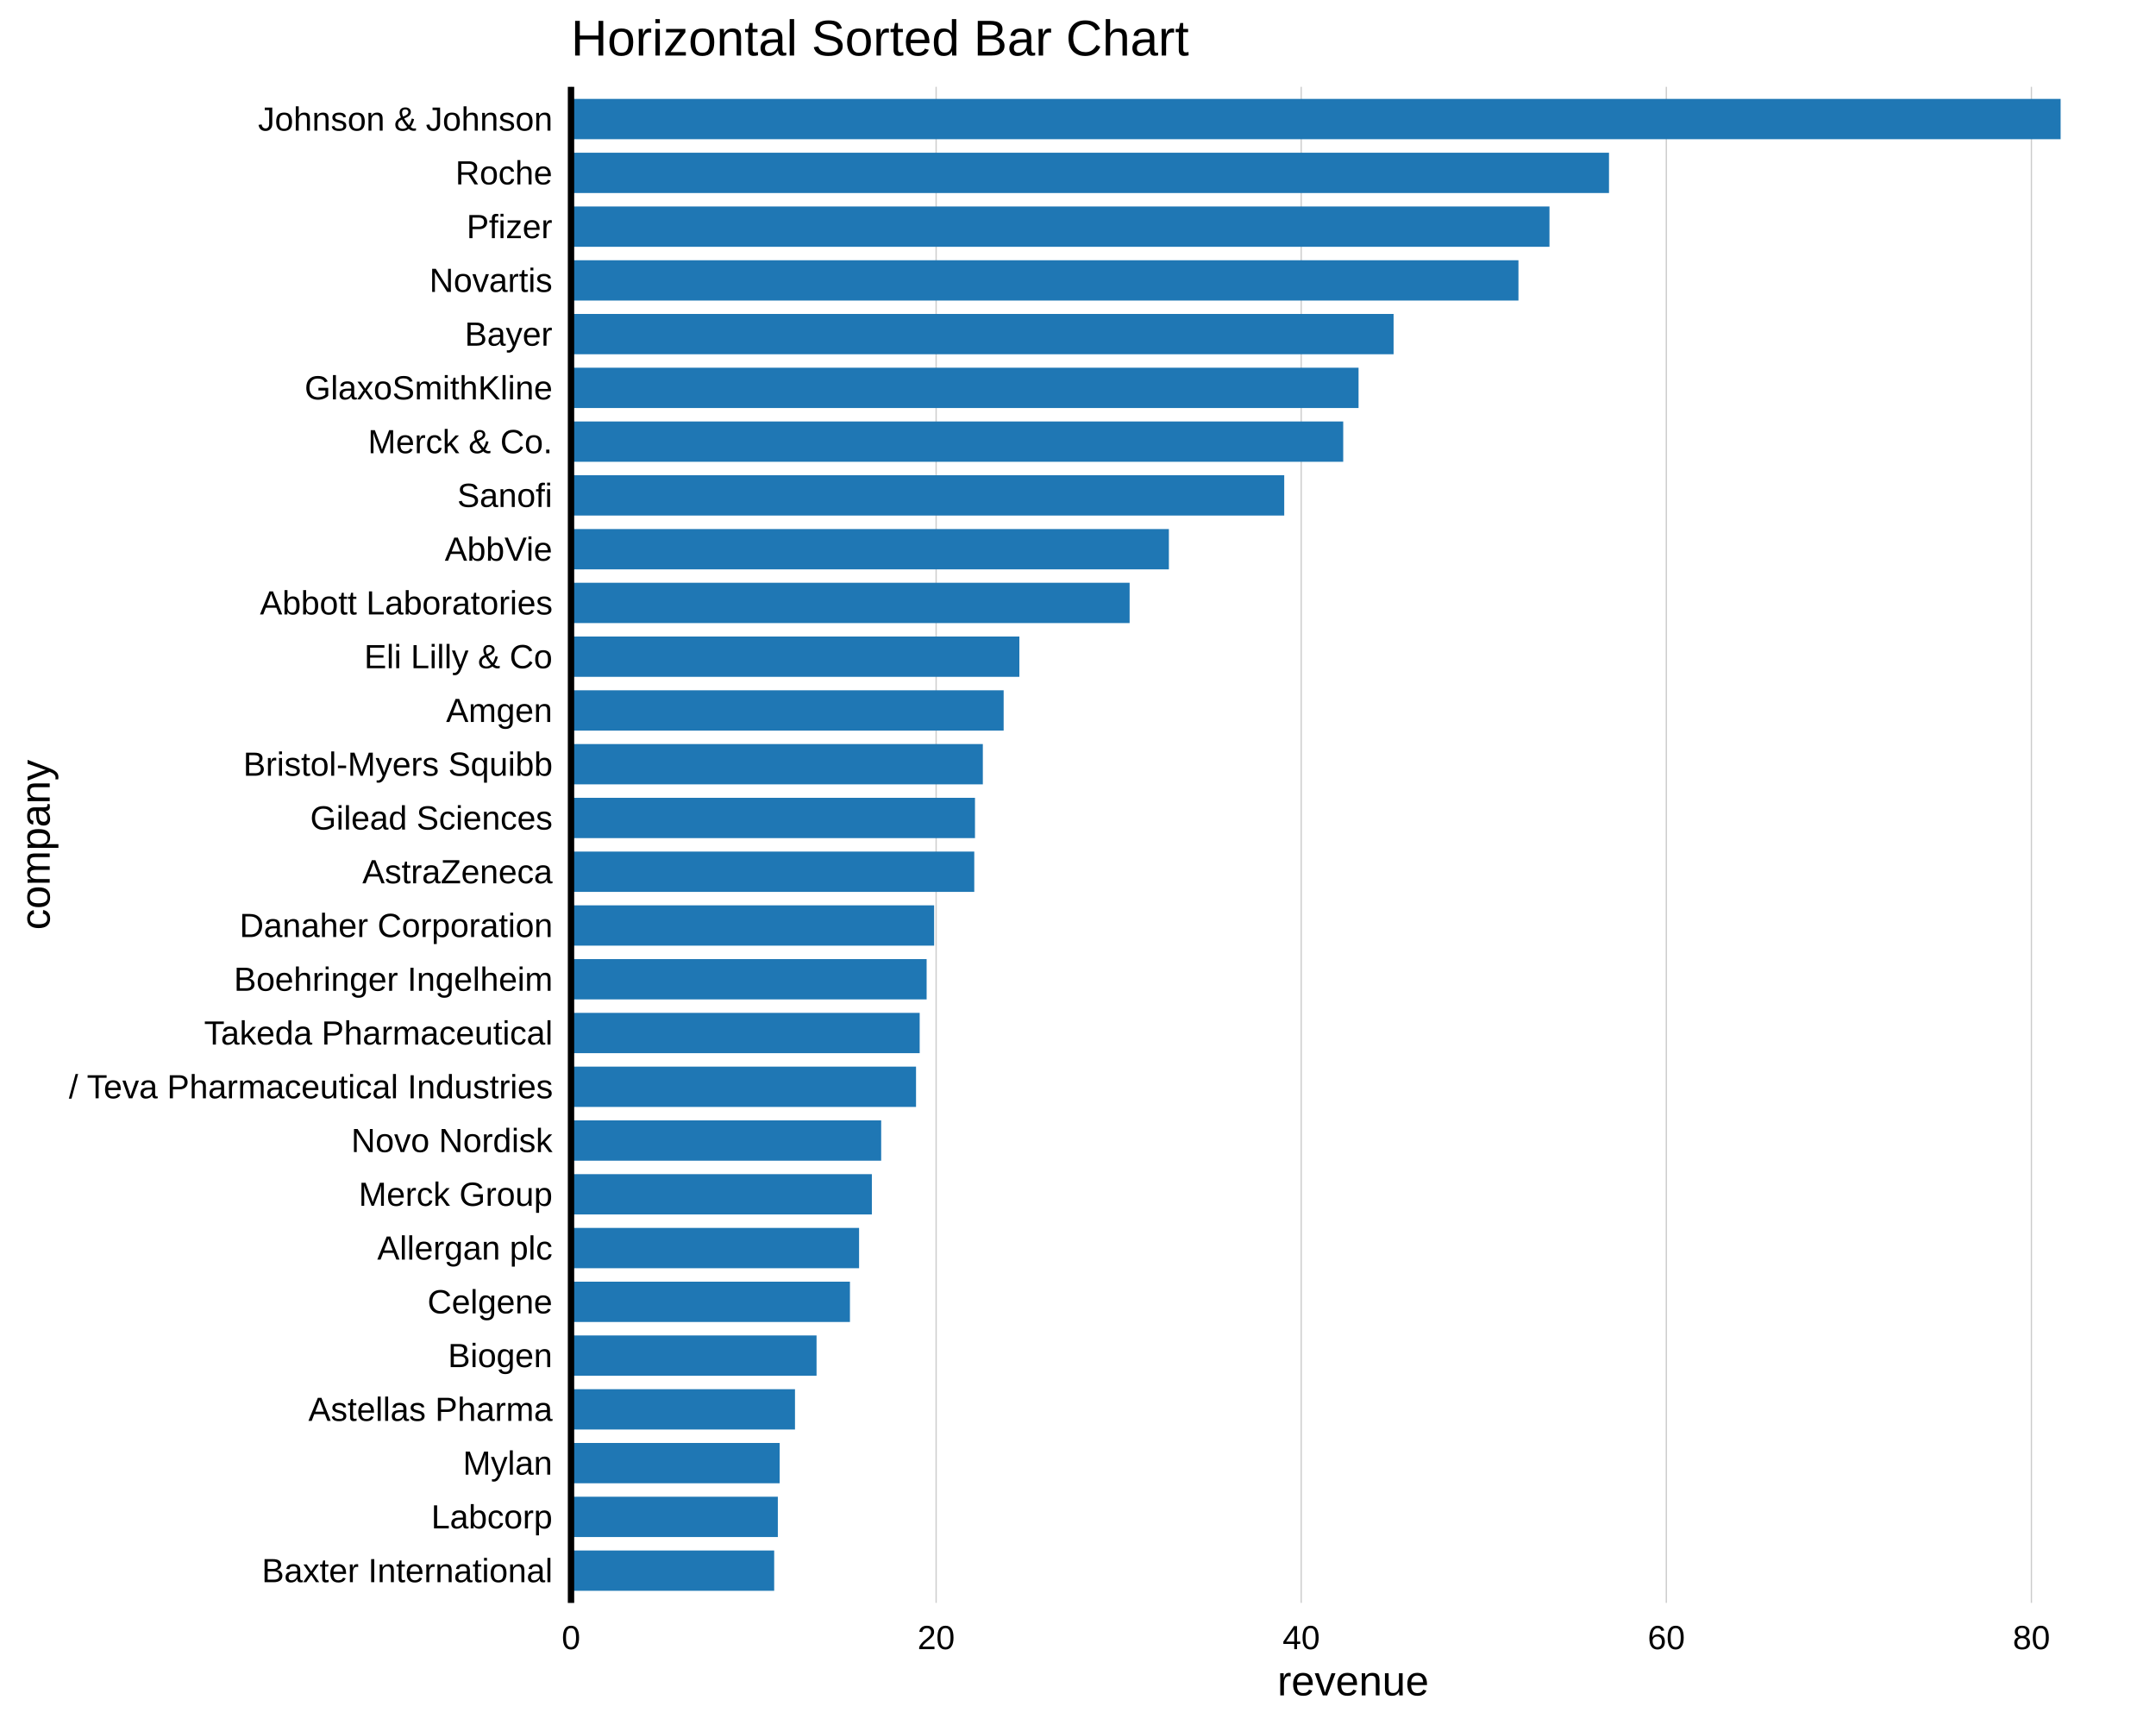
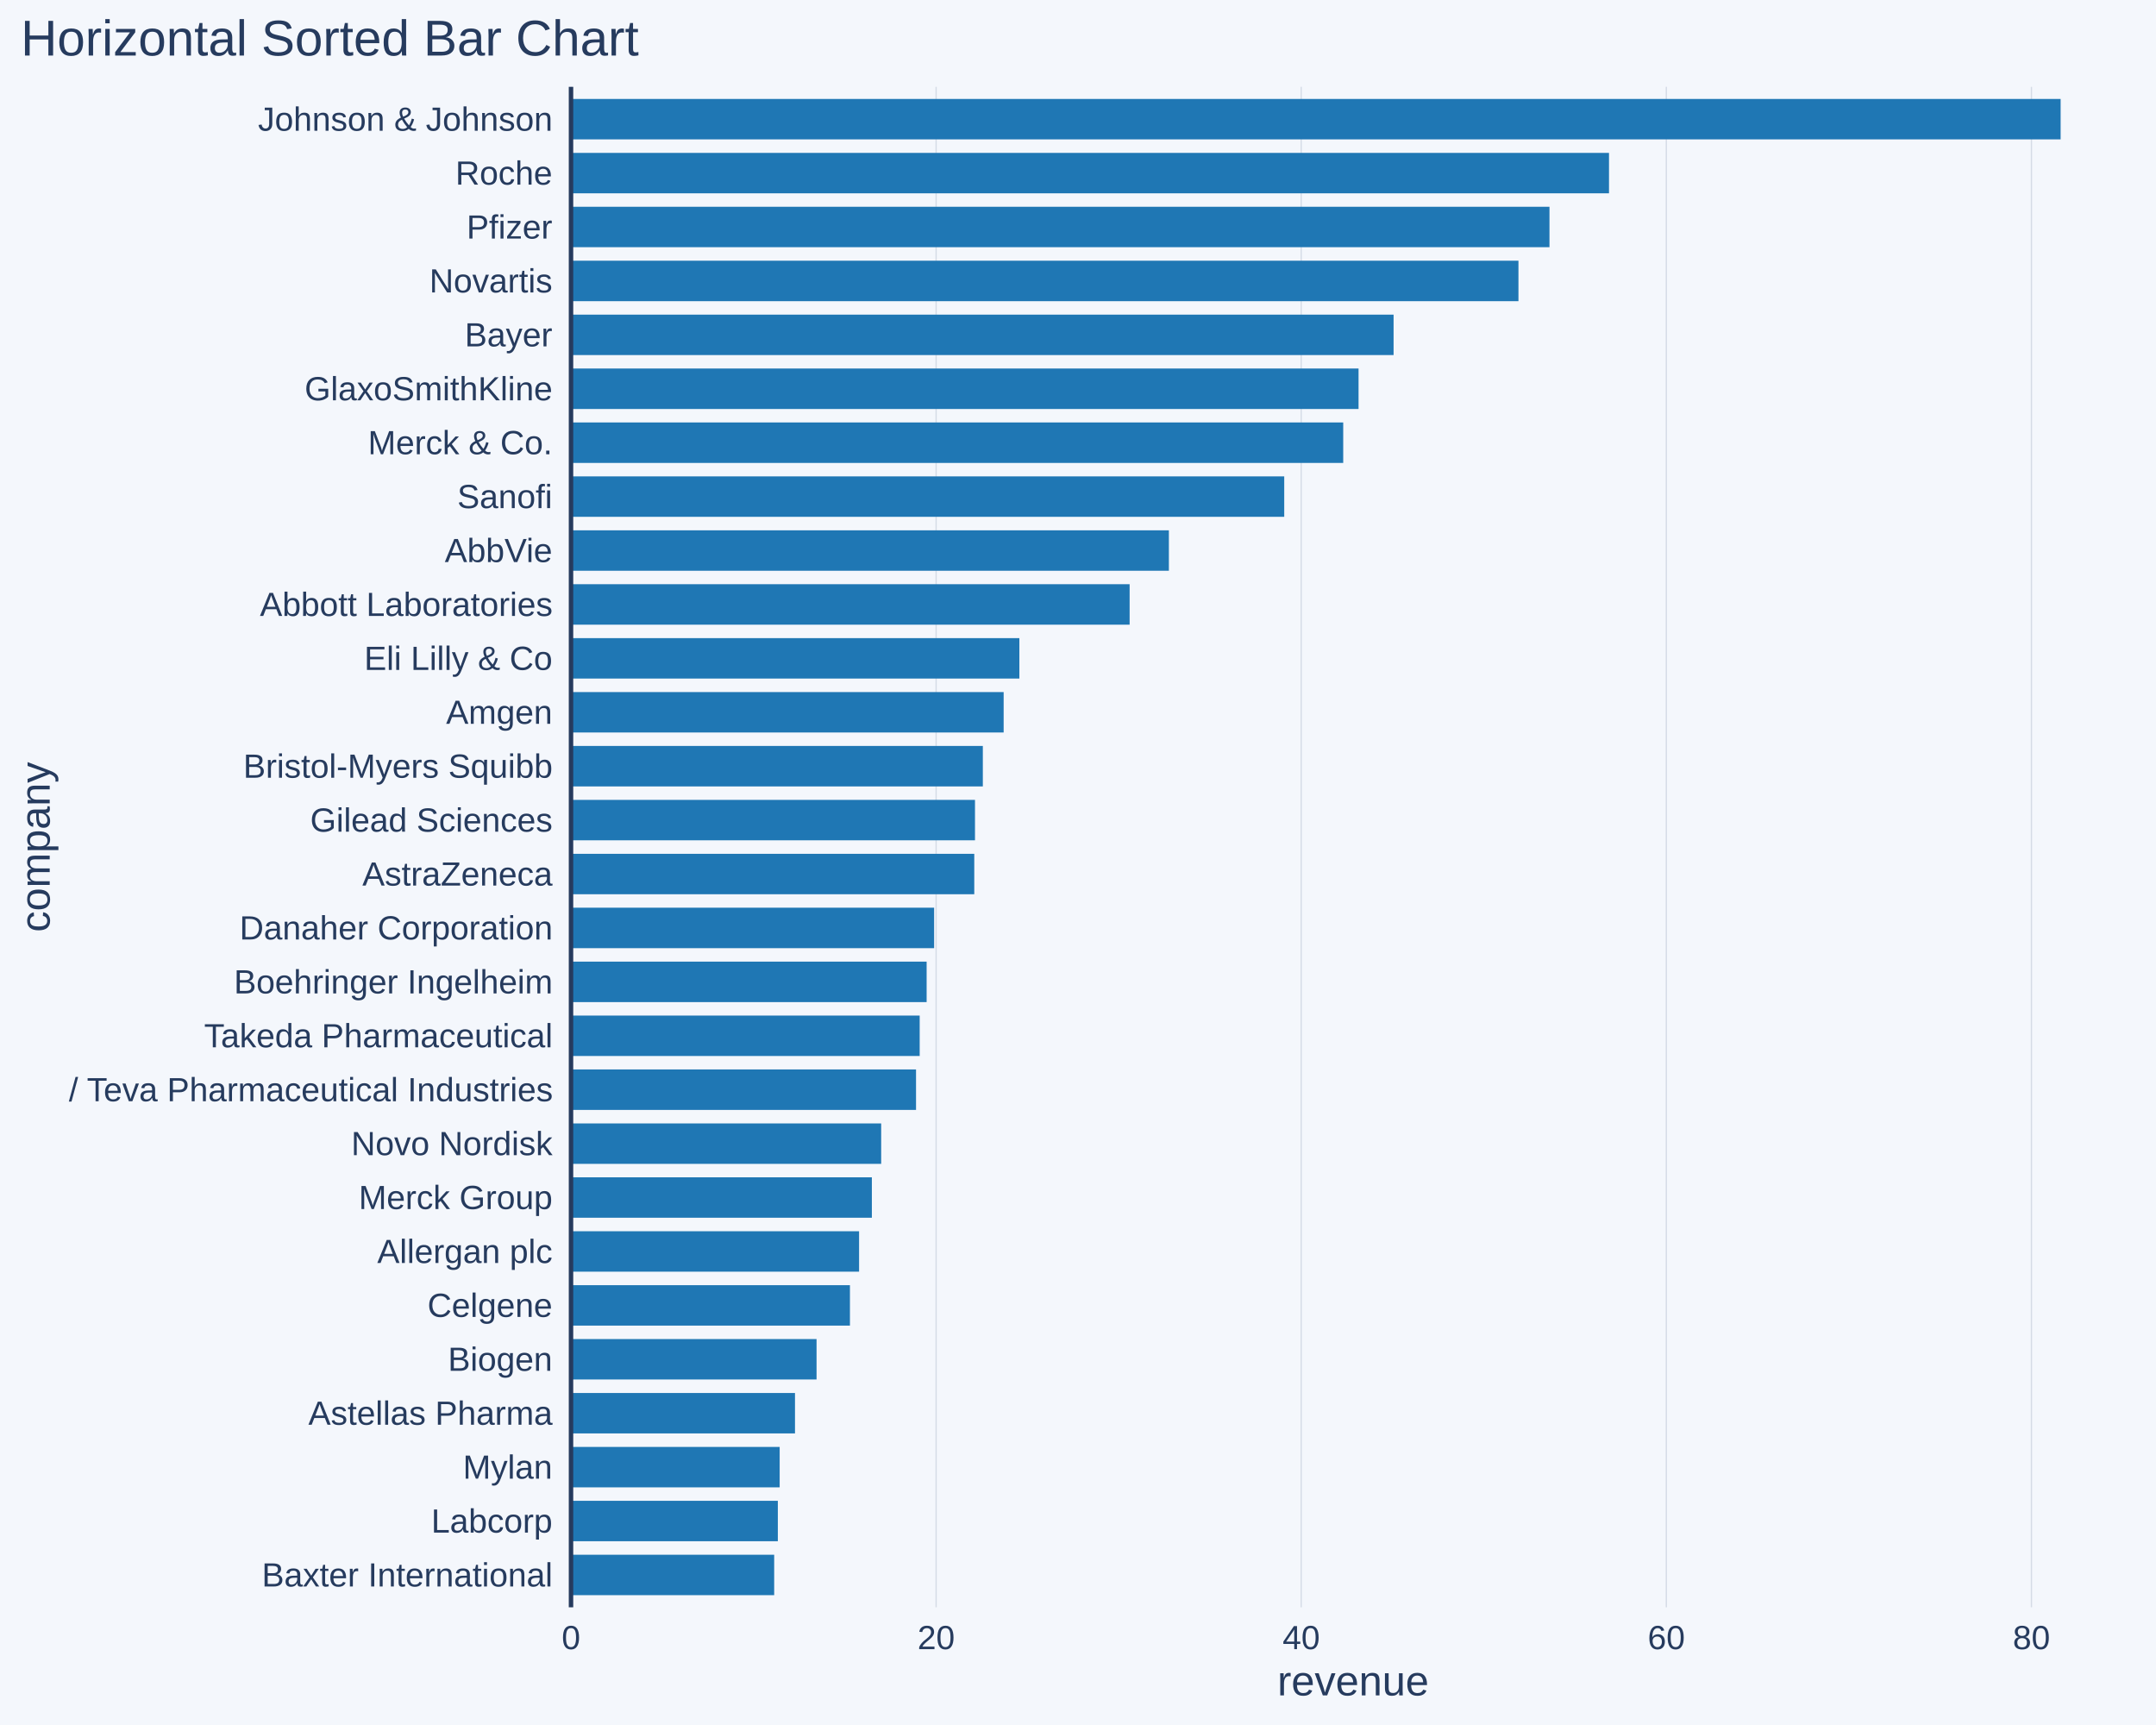
<svg xmlns="http://www.w3.org/2000/svg" viewBox="0 0 720.00 576.00">
  <defs>
    <style type="text/css">
    line, polyline, polygon, path, rect, circle {
      fill: none;
      stroke: #000000;
      stroke-linecap: round;
      stroke-linejoin: round;
      stroke-miterlimit: 10.00;
    }
  </style>
  </defs>
  <rect width="100%" height="100%" style="stroke: none; fill: #FFFFFF;" />
+   <rect x="0.00" y="0.00" width="720.00" height="576.00" style="stroke-width: 1.36; stroke: #F4F7FC; fill: #F4F7FC;" />
  <defs>
-     <clipPath id="cpMTkwLjY5fDcxMy4wM3w1MzUuMjN8MjguOTk=">
-       <rect x="190.69" y="28.99" width="522.34" height="506.23" />
+     <clipPath id="cpMTkwLjY5fDcxMy4wM3w1MzYuNzB8MjguOTk=">
+       <rect x="190.69" y="28.99" width="522.34" height="507.71" />
    </clipPath>
  </defs>
-   <polyline points="190.69,535.23 190.69,28.99 " style="stroke-width: 0.43; stroke: #CCCCCC; stroke-linecap: butt;" clip-path="url(#cpMTkwLjY5fDcxMy4wM3w1MzUuMjN8MjguOTk=)" />
-   <polyline points="312.62,535.23 312.62,28.99 " style="stroke-width: 0.43; stroke: #CCCCCC; stroke-linecap: butt;" clip-path="url(#cpMTkwLjY5fDcxMy4wM3w1MzUuMjN8MjguOTk=)" />
-   <polyline points="434.54,535.23 434.54,28.99 " style="stroke-width: 0.43; stroke: #CCCCCC; stroke-linecap: butt;" clip-path="url(#cpMTkwLjY5fDcxMy4wM3w1MzUuMjN8MjguOTk=)" />
-   <polyline points="556.47,535.23 556.47,28.99 " style="stroke-width: 0.43; stroke: #CCCCCC; stroke-linecap: butt;" clip-path="url(#cpMTkwLjY5fDcxMy4wM3w1MzUuMjN8MjguOTk=)" />
-   <polyline points="678.40,535.23 678.40,28.99 " style="stroke-width: 0.43; stroke: #CCCCCC; stroke-linecap: butt;" clip-path="url(#cpMTkwLjY5fDcxMy4wM3w1MzUuMjN8MjguOTk=)" />
-   <rect x="190.69" y="517.72" width="67.85" height="13.46" style="stroke-width: 1.07; stroke: none; stroke-linecap: square; stroke-linejoin: miter; fill: #1F77B4;" clip-path="url(#cpMTkwLjY5fDcxMy4wM3w1MzUuMjN8MjguOTk=)" />
-   <rect x="190.69" y="499.77" width="69.07" height="13.46" style="stroke-width: 1.07; stroke: none; stroke-linecap: square; stroke-linejoin: miter; fill: #1F77B4;" clip-path="url(#cpMTkwLjY5fDcxMy4wM3w1MzUuMjN8MjguOTk=)" />
-   <rect x="190.69" y="481.82" width="69.68" height="13.46" style="stroke-width: 1.07; stroke: none; stroke-linecap: square; stroke-linejoin: miter; fill: #1F77B4;" clip-path="url(#cpMTkwLjY5fDcxMy4wM3w1MzUuMjN8MjguOTk=)" />
-   <rect x="190.69" y="463.87" width="74.80" height="13.46" style="stroke-width: 1.07; stroke: none; stroke-linecap: square; stroke-linejoin: miter; fill: #1F77B4;" clip-path="url(#cpMTkwLjY5fDcxMy4wM3w1MzUuMjN8MjguOTk=)" />
-   <rect x="190.69" y="445.92" width="82.00" height="13.46" style="stroke-width: 1.07; stroke: none; stroke-linecap: square; stroke-linejoin: miter; fill: #1F77B4;" clip-path="url(#cpMTkwLjY5fDcxMy4wM3w1MzUuMjN8MjguOTk=)" />
-   <rect x="190.69" y="427.97" width="93.15" height="13.46" style="stroke-width: 1.07; stroke: none; stroke-linecap: square; stroke-linejoin: miter; fill: #1F77B4;" clip-path="url(#cpMTkwLjY5fDcxMy4wM3w1MzUuMjN8MjguOTk=)" />
-   <rect x="190.69" y="410.01" width="96.20" height="13.46" style="stroke-width: 1.07; stroke: none; stroke-linecap: square; stroke-linejoin: miter; fill: #1F77B4;" clip-path="url(#cpMTkwLjY5fDcxMy4wM3w1MzUuMjN8MjguOTk=)" />
-   <rect x="190.69" y="392.06" width="100.47" height="13.46" style="stroke-width: 1.07; stroke: none; stroke-linecap: square; stroke-linejoin: miter; fill: #1F77B4;" clip-path="url(#cpMTkwLjY5fDcxMy4wM3w1MzUuMjN8MjguOTk=)" />
-   <rect x="190.69" y="374.11" width="103.58" height="13.46" style="stroke-width: 1.07; stroke: none; stroke-linecap: square; stroke-linejoin: miter; fill: #1F77B4;" clip-path="url(#cpMTkwLjY5fDcxMy4wM3w1MzUuMjN8MjguOTk=)" />
-   <rect x="190.69" y="356.16" width="115.22" height="13.46" style="stroke-width: 1.07; stroke: none; stroke-linecap: square; stroke-linejoin: miter; fill: #1F77B4;" clip-path="url(#cpMTkwLjY5fDcxMy4wM3w1MzUuMjN8MjguOTk=)" />
-   <rect x="190.69" y="338.21" width="116.44" height="13.46" style="stroke-width: 1.07; stroke: none; stroke-linecap: square; stroke-linejoin: miter; fill: #1F77B4;" clip-path="url(#cpMTkwLjY5fDcxMy4wM3w1MzUuMjN8MjguOTk=)" />
-   <rect x="190.69" y="320.26" width="118.76" height="13.46" style="stroke-width: 1.07; stroke: none; stroke-linecap: square; stroke-linejoin: miter; fill: #1F77B4;" clip-path="url(#cpMTkwLjY5fDcxMy4wM3w1MzUuMjN8MjguOTk=)" />
-   <rect x="190.69" y="302.31" width="121.26" height="13.46" style="stroke-width: 1.07; stroke: none; stroke-linecap: square; stroke-linejoin: miter; fill: #1F77B4;" clip-path="url(#cpMTkwLjY5fDcxMy4wM3w1MzUuMjN8MjguOTk=)" />
-   <rect x="190.69" y="284.35" width="134.67" height="13.46" style="stroke-width: 1.07; stroke: none; stroke-linecap: square; stroke-linejoin: miter; fill: #1F77B4;" clip-path="url(#cpMTkwLjY5fDcxMy4wM3w1MzUuMjN8MjguOTk=)" />
-   <rect x="190.69" y="266.40" width="134.91" height="13.46" style="stroke-width: 1.07; stroke: none; stroke-linecap: square; stroke-linejoin: miter; fill: #1F77B4;" clip-path="url(#cpMTkwLjY5fDcxMy4wM3w1MzUuMjN8MjguOTk=)" />
-   <rect x="190.69" y="248.45" width="137.53" height="13.46" style="stroke-width: 1.07; stroke: none; stroke-linecap: square; stroke-linejoin: miter; fill: #1F77B4;" clip-path="url(#cpMTkwLjY5fDcxMy4wM3w1MzUuMjN8MjguOTk=)" />
-   <rect x="190.69" y="230.50" width="144.48" height="13.46" style="stroke-width: 1.07; stroke: none; stroke-linecap: square; stroke-linejoin: miter; fill: #1F77B4;" clip-path="url(#cpMTkwLjY5fDcxMy4wM3w1MzUuMjN8MjguOTk=)" />
-   <rect x="190.69" y="212.55" width="149.73" height="13.46" style="stroke-width: 1.07; stroke: none; stroke-linecap: square; stroke-linejoin: miter; fill: #1F77B4;" clip-path="url(#cpMTkwLjY5fDcxMy4wM3w1MzUuMjN8MjguOTk=)" />
-   <rect x="190.69" y="194.60" width="186.55" height="13.46" style="stroke-width: 1.07; stroke: none; stroke-linecap: square; stroke-linejoin: miter; fill: #1F77B4;" clip-path="url(#cpMTkwLjY5fDcxMy4wM3w1MzUuMjN8MjguOTk=)" />
-   <rect x="190.69" y="176.65" width="199.66" height="13.46" style="stroke-width: 1.07; stroke: none; stroke-linecap: square; stroke-linejoin: miter; fill: #1F77B4;" clip-path="url(#cpMTkwLjY5fDcxMy4wM3w1MzUuMjN8MjguOTk=)" />
-   <rect x="190.69" y="158.69" width="238.18" height="13.46" style="stroke-width: 1.07; stroke: none; stroke-linecap: square; stroke-linejoin: miter; fill: #1F77B4;" clip-path="url(#cpMTkwLjY5fDcxMy4wM3w1MzUuMjN8MjguOTk=)" />
-   <rect x="190.69" y="140.74" width="257.88" height="13.46" style="stroke-width: 1.07; stroke: none; stroke-linecap: square; stroke-linejoin: miter; fill: #1F77B4;" clip-path="url(#cpMTkwLjY5fDcxMy4wM3w1MzUuMjN8MjguOTk=)" />
-   <rect x="190.69" y="122.79" width="263.00" height="13.46" style="stroke-width: 1.07; stroke: none; stroke-linecap: square; stroke-linejoin: miter; fill: #1F77B4;" clip-path="url(#cpMTkwLjY5fDcxMy4wM3w1MzUuMjN8MjguOTk=)" />
-   <rect x="190.69" y="104.84" width="274.70" height="13.46" style="stroke-width: 1.07; stroke: none; stroke-linecap: square; stroke-linejoin: miter; fill: #1F77B4;" clip-path="url(#cpMTkwLjY5fDcxMy4wM3w1MzUuMjN8MjguOTk=)" />
-   <rect x="190.69" y="86.89" width="316.40" height="13.46" style="stroke-width: 1.07; stroke: none; stroke-linecap: square; stroke-linejoin: miter; fill: #1F77B4;" clip-path="url(#cpMTkwLjY5fDcxMy4wM3w1MzUuMjN8MjguOTk=)" />
-   <rect x="190.69" y="68.94" width="326.76" height="13.46" style="stroke-width: 1.07; stroke: none; stroke-linecap: square; stroke-linejoin: miter; fill: #1F77B4;" clip-path="url(#cpMTkwLjY5fDcxMy4wM3w1MzUuMjN8MjguOTk=)" />
-   <rect x="190.69" y="50.99" width="346.64" height="13.46" style="stroke-width: 1.07; stroke: none; stroke-linecap: square; stroke-linejoin: miter; fill: #1F77B4;" clip-path="url(#cpMTkwLjY5fDcxMy4wM3w1MzUuMjN8MjguOTk=)" />
-   <rect x="190.69" y="33.03" width="497.46" height="13.46" style="stroke-width: 1.07; stroke: none; stroke-linecap: square; stroke-linejoin: miter; fill: #1F77B4;" clip-path="url(#cpMTkwLjY5fDcxMy4wM3w1MzUuMjN8MjguOTk=)" />
+   <polyline points="190.69,536.70 190.69,28.99 " style="stroke-width: 0.43; stroke: #D5DCE6; stroke-linecap: butt;" clip-path="url(#cpMTkwLjY5fDcxMy4wM3w1MzYuNzB8MjguOTk=)" />
+   <polyline points="312.62,536.70 312.62,28.99 " style="stroke-width: 0.43; stroke: #D5DCE6; stroke-linecap: butt;" clip-path="url(#cpMTkwLjY5fDcxMy4wM3w1MzYuNzB8MjguOTk=)" />
+   <polyline points="434.54,536.70 434.54,28.99 " style="stroke-width: 0.43; stroke: #D5DCE6; stroke-linecap: butt;" clip-path="url(#cpMTkwLjY5fDcxMy4wM3w1MzYuNzB8MjguOTk=)" />
+   <polyline points="556.47,536.70 556.47,28.99 " style="stroke-width: 0.43; stroke: #D5DCE6; stroke-linecap: butt;" clip-path="url(#cpMTkwLjY5fDcxMy4wM3w1MzYuNzB8MjguOTk=)" />
+   <polyline points="678.40,536.70 678.40,28.99 " style="stroke-width: 0.43; stroke: #D5DCE6; stroke-linecap: butt;" clip-path="url(#cpMTkwLjY5fDcxMy4wM3w1MzYuNzB8MjguOTk=)" />
+   <rect x="190.69" y="519.15" width="67.85" height="13.50" style="stroke-width: 1.07; stroke: none; stroke-linecap: square; stroke-linejoin: miter; fill: #1F77B4;" clip-path="url(#cpMTkwLjY5fDcxMy4wM3w1MzYuNzB8MjguOTk=)" />
+   <rect x="190.69" y="501.14" width="69.07" height="13.50" style="stroke-width: 1.07; stroke: none; stroke-linecap: square; stroke-linejoin: miter; fill: #1F77B4;" clip-path="url(#cpMTkwLjY5fDcxMy4wM3w1MzYuNzB8MjguOTk=)" />
+   <rect x="190.69" y="483.14" width="69.68" height="13.50" style="stroke-width: 1.07; stroke: none; stroke-linecap: square; stroke-linejoin: miter; fill: #1F77B4;" clip-path="url(#cpMTkwLjY5fDcxMy4wM3w1MzYuNzB8MjguOTk=)" />
+   <rect x="190.69" y="465.14" width="74.80" height="13.50" style="stroke-width: 1.07; stroke: none; stroke-linecap: square; stroke-linejoin: miter; fill: #1F77B4;" clip-path="url(#cpMTkwLjY5fDcxMy4wM3w1MzYuNzB8MjguOTk=)" />
+   <rect x="190.69" y="447.13" width="82.00" height="13.50" style="stroke-width: 1.07; stroke: none; stroke-linecap: square; stroke-linejoin: miter; fill: #1F77B4;" clip-path="url(#cpMTkwLjY5fDcxMy4wM3w1MzYuNzB8MjguOTk=)" />
+   <rect x="190.69" y="429.13" width="93.15" height="13.50" style="stroke-width: 1.07; stroke: none; stroke-linecap: square; stroke-linejoin: miter; fill: #1F77B4;" clip-path="url(#cpMTkwLjY5fDcxMy4wM3w1MzYuNzB8MjguOTk=)" />
+   <rect x="190.69" y="411.12" width="96.20" height="13.50" style="stroke-width: 1.07; stroke: none; stroke-linecap: square; stroke-linejoin: miter; fill: #1F77B4;" clip-path="url(#cpMTkwLjY5fDcxMy4wM3w1MzYuNzB8MjguOTk=)" />
+   <rect x="190.69" y="393.12" width="100.47" height="13.50" style="stroke-width: 1.07; stroke: none; stroke-linecap: square; stroke-linejoin: miter; fill: #1F77B4;" clip-path="url(#cpMTkwLjY5fDcxMy4wM3w1MzYuNzB8MjguOTk=)" />
+   <rect x="190.69" y="375.12" width="103.58" height="13.50" style="stroke-width: 1.07; stroke: none; stroke-linecap: square; stroke-linejoin: miter; fill: #1F77B4;" clip-path="url(#cpMTkwLjY5fDcxMy4wM3w1MzYuNzB8MjguOTk=)" />
+   <rect x="190.69" y="357.11" width="115.22" height="13.50" style="stroke-width: 1.07; stroke: none; stroke-linecap: square; stroke-linejoin: miter; fill: #1F77B4;" clip-path="url(#cpMTkwLjY5fDcxMy4wM3w1MzYuNzB8MjguOTk=)" />
+   <rect x="190.69" y="339.11" width="116.44" height="13.50" style="stroke-width: 1.07; stroke: none; stroke-linecap: square; stroke-linejoin: miter; fill: #1F77B4;" clip-path="url(#cpMTkwLjY5fDcxMy4wM3w1MzYuNzB8MjguOTk=)" />
+   <rect x="190.69" y="321.11" width="118.76" height="13.50" style="stroke-width: 1.07; stroke: none; stroke-linecap: square; stroke-linejoin: miter; fill: #1F77B4;" clip-path="url(#cpMTkwLjY5fDcxMy4wM3w1MzYuNzB8MjguOTk=)" />
+   <rect x="190.69" y="303.10" width="121.26" height="13.50" style="stroke-width: 1.07; stroke: none; stroke-linecap: square; stroke-linejoin: miter; fill: #1F77B4;" clip-path="url(#cpMTkwLjY5fDcxMy4wM3w1MzYuNzB8MjguOTk=)" />
+   <rect x="190.69" y="285.10" width="134.67" height="13.50" style="stroke-width: 1.07; stroke: none; stroke-linecap: square; stroke-linejoin: miter; fill: #1F77B4;" clip-path="url(#cpMTkwLjY5fDcxMy4wM3w1MzYuNzB8MjguOTk=)" />
+   <rect x="190.69" y="267.09" width="134.91" height="13.50" style="stroke-width: 1.07; stroke: none; stroke-linecap: square; stroke-linejoin: miter; fill: #1F77B4;" clip-path="url(#cpMTkwLjY5fDcxMy4wM3w1MzYuNzB8MjguOTk=)" />
+   <rect x="190.69" y="249.09" width="137.53" height="13.50" style="stroke-width: 1.07; stroke: none; stroke-linecap: square; stroke-linejoin: miter; fill: #1F77B4;" clip-path="url(#cpMTkwLjY5fDcxMy4wM3w1MzYuNzB8MjguOTk=)" />
+   <rect x="190.69" y="231.09" width="144.48" height="13.50" style="stroke-width: 1.07; stroke: none; stroke-linecap: square; stroke-linejoin: miter; fill: #1F77B4;" clip-path="url(#cpMTkwLjY5fDcxMy4wM3w1MzYuNzB8MjguOTk=)" />
+   <rect x="190.69" y="213.08" width="149.73" height="13.50" style="stroke-width: 1.07; stroke: none; stroke-linecap: square; stroke-linejoin: miter; fill: #1F77B4;" clip-path="url(#cpMTkwLjY5fDcxMy4wM3w1MzYuNzB8MjguOTk=)" />
+   <rect x="190.69" y="195.08" width="186.55" height="13.50" style="stroke-width: 1.07; stroke: none; stroke-linecap: square; stroke-linejoin: miter; fill: #1F77B4;" clip-path="url(#cpMTkwLjY5fDcxMy4wM3w1MzYuNzB8MjguOTk=)" />
+   <rect x="190.69" y="177.08" width="199.66" height="13.50" style="stroke-width: 1.07; stroke: none; stroke-linecap: square; stroke-linejoin: miter; fill: #1F77B4;" clip-path="url(#cpMTkwLjY5fDcxMy4wM3w1MzYuNzB8MjguOTk=)" />
+   <rect x="190.69" y="159.07" width="238.18" height="13.50" style="stroke-width: 1.07; stroke: none; stroke-linecap: square; stroke-linejoin: miter; fill: #1F77B4;" clip-path="url(#cpMTkwLjY5fDcxMy4wM3w1MzYuNzB8MjguOTk=)" />
+   <rect x="190.69" y="141.07" width="257.88" height="13.50" style="stroke-width: 1.07; stroke: none; stroke-linecap: square; stroke-linejoin: miter; fill: #1F77B4;" clip-path="url(#cpMTkwLjY5fDcxMy4wM3w1MzYuNzB8MjguOTk=)" />
+   <rect x="190.69" y="123.06" width="263.00" height="13.50" style="stroke-width: 1.07; stroke: none; stroke-linecap: square; stroke-linejoin: miter; fill: #1F77B4;" clip-path="url(#cpMTkwLjY5fDcxMy4wM3w1MzYuNzB8MjguOTk=)" />
+   <rect x="190.69" y="105.06" width="274.70" height="13.50" style="stroke-width: 1.07; stroke: none; stroke-linecap: square; stroke-linejoin: miter; fill: #1F77B4;" clip-path="url(#cpMTkwLjY5fDcxMy4wM3w1MzYuNzB8MjguOTk=)" />
+   <rect x="190.69" y="87.06" width="316.40" height="13.50" style="stroke-width: 1.07; stroke: none; stroke-linecap: square; stroke-linejoin: miter; fill: #1F77B4;" clip-path="url(#cpMTkwLjY5fDcxMy4wM3w1MzYuNzB8MjguOTk=)" />
+   <rect x="190.69" y="69.05" width="326.76" height="13.50" style="stroke-width: 1.07; stroke: none; stroke-linecap: square; stroke-linejoin: miter; fill: #1F77B4;" clip-path="url(#cpMTkwLjY5fDcxMy4wM3w1MzYuNzB8MjguOTk=)" />
+   <rect x="190.69" y="51.05" width="346.64" height="13.50" style="stroke-width: 1.07; stroke: none; stroke-linecap: square; stroke-linejoin: miter; fill: #1F77B4;" clip-path="url(#cpMTkwLjY5fDcxMy4wM3w1MzYuNzB8MjguOTk=)" />
+   <rect x="190.69" y="33.05" width="497.46" height="13.50" style="stroke-width: 1.07; stroke: none; stroke-linecap: square; stroke-linejoin: miter; fill: #1F77B4;" clip-path="url(#cpMTkwLjY5fDcxMy4wM3w1MzYuNzB8MjguOTk=)" />
  <defs>
    <clipPath id="cpMC4wMHw3MjAuMDB8NTc2LjAwfDAuMDA=">
      <rect x="0.00" y="0.00" width="720.00" height="576.00" />
    </clipPath>
  </defs>
-   <polyline points="190.69,535.23 190.69,28.99 " style="stroke-width: 2.13; stroke-linecap: butt;" clip-path="url(#cpMC4wMHw3MjAuMDB8NTc2LjAwfDAuMDA=)" />
+   <polyline points="190.69,536.70 190.69,28.99 " style="stroke-width: 1.49; stroke: #263B5E; stroke-linecap: butt;" clip-path="url(#cpMC4wMHw3MjAuMDB8NTc2LjAwfDAuMDA=)" />
  <g clip-path="url(#cpMC4wMHw3MjAuMDB8NTc2LjAwfDAuMDA=)">
-     <text x="87.43" y="528.31" style="font-size: 11.20px; font-family: Liberation Sans;" textLength="96.98px" lengthAdjust="spacingAndGlyphs">Baxter International</text>
+     <text x="87.43" y="529.75" style="font-size: 11.20px; fill: #263B5E; font-family: Liberation Sans;" textLength="96.98px" lengthAdjust="spacingAndGlyphs">Baxter International</text>
  </g>
  <g clip-path="url(#cpMC4wMHw3MjAuMDB8NTc2LjAwfDAuMDA=)">
-     <text x="144.01" y="510.36" style="font-size: 11.20px; font-family: Liberation Sans;" textLength="40.41px" lengthAdjust="spacingAndGlyphs">Labcorp</text>
+     <text x="144.01" y="511.75" style="font-size: 11.20px; fill: #263B5E; font-family: Liberation Sans;" textLength="40.41px" lengthAdjust="spacingAndGlyphs">Labcorp</text>
  </g>
  <g clip-path="url(#cpMC4wMHw3MjAuMDB8NTc2LjAwfDAuMDA=)">
-     <text x="154.59" y="492.40" style="font-size: 11.20px; font-family: Liberation Sans;" textLength="29.83px" lengthAdjust="spacingAndGlyphs">Mylan</text>
+     <text x="154.59" y="493.74" style="font-size: 11.20px; fill: #263B5E; font-family: Liberation Sans;" textLength="29.83px" lengthAdjust="spacingAndGlyphs">Mylan</text>
  </g>
  <g clip-path="url(#cpMC4wMHw3MjAuMDB8NTc2LjAwfDAuMDA=)">
-     <text x="102.98" y="474.45" style="font-size: 11.20px; font-family: Liberation Sans;" textLength="81.44px" lengthAdjust="spacingAndGlyphs">Astellas Pharma</text>
+     <text x="102.98" y="475.74" style="font-size: 11.20px; fill: #263B5E; font-family: Liberation Sans;" textLength="81.44px" lengthAdjust="spacingAndGlyphs">Astellas Pharma</text>
  </g>
  <g clip-path="url(#cpMC4wMHw3MjAuMDB8NTc2LjAwfDAuMDA=)">
-     <text x="149.59" y="456.50" style="font-size: 11.20px; font-family: Liberation Sans;" textLength="34.83px" lengthAdjust="spacingAndGlyphs">Biogen</text>
+     <text x="149.59" y="457.73" style="font-size: 11.20px; fill: #263B5E; font-family: Liberation Sans;" textLength="34.83px" lengthAdjust="spacingAndGlyphs">Biogen</text>
  </g>
  <g clip-path="url(#cpMC4wMHw3MjAuMDB8NTc2LjAwfDAuMDA=)">
-     <text x="142.76" y="438.55" style="font-size: 11.20px; font-family: Liberation Sans;" textLength="41.66px" lengthAdjust="spacingAndGlyphs">Celgene</text>
+     <text x="142.76" y="439.73" style="font-size: 11.20px; fill: #263B5E; font-family: Liberation Sans;" textLength="41.66px" lengthAdjust="spacingAndGlyphs">Celgene</text>
  </g>
  <g clip-path="url(#cpMC4wMHw3MjAuMDB8NTc2LjAwfDAuMDA=)">
-     <text x="125.98" y="420.60" style="font-size: 11.20px; font-family: Liberation Sans;" textLength="58.44px" lengthAdjust="spacingAndGlyphs">Allergan plc</text>
+     <text x="125.98" y="421.73" style="font-size: 11.20px; fill: #263B5E; font-family: Liberation Sans;" textLength="58.44px" lengthAdjust="spacingAndGlyphs">Allergan plc</text>
  </g>
  <g clip-path="url(#cpMC4wMHw3MjAuMDB8NTc2LjAwfDAuMDA=)">
-     <text x="119.79" y="402.65" style="font-size: 11.20px; font-family: Liberation Sans;" textLength="64.62px" lengthAdjust="spacingAndGlyphs">Merck Group</text>
+     <text x="119.79" y="403.72" style="font-size: 11.20px; fill: #263B5E; font-family: Liberation Sans;" textLength="64.62px" lengthAdjust="spacingAndGlyphs">Merck Group</text>
  </g>
  <g clip-path="url(#cpMC4wMHw3MjAuMDB8NTc2LjAwfDAuMDA=)">
-     <text x="117.29" y="384.70" style="font-size: 11.20px; font-family: Liberation Sans;" textLength="67.12px" lengthAdjust="spacingAndGlyphs">Novo Nordisk</text>
+     <text x="117.29" y="385.72" style="font-size: 11.20px; fill: #263B5E; font-family: Liberation Sans;" textLength="67.12px" lengthAdjust="spacingAndGlyphs">Novo Nordisk</text>
  </g>
  <g clip-path="url(#cpMC4wMHw3MjAuMDB8NTc2LjAwfDAuMDA=)">
-     <text x="22.99" y="366.74" style="font-size: 11.20px; font-family: Liberation Sans;" textLength="161.42px" lengthAdjust="spacingAndGlyphs">/ Teva Pharmaceutical Industries</text>
+     <text x="22.99" y="367.72" style="font-size: 11.20px; fill: #263B5E; font-family: Liberation Sans;" textLength="161.42px" lengthAdjust="spacingAndGlyphs">/ Teva Pharmaceutical Industries</text>
  </g>
  <g clip-path="url(#cpMC4wMHw3MjAuMDB8NTc2LjAwfDAuMDA=)">
-     <text x="68.16" y="348.79" style="font-size: 11.20px; font-family: Liberation Sans;" textLength="116.25px" lengthAdjust="spacingAndGlyphs">Takeda Pharmaceutical</text>
+     <text x="68.16" y="349.71" style="font-size: 11.20px; fill: #263B5E; font-family: Liberation Sans;" textLength="116.25px" lengthAdjust="spacingAndGlyphs">Takeda Pharmaceutical</text>
  </g>
  <g clip-path="url(#cpMC4wMHw3MjAuMDB8NTc2LjAwfDAuMDA=)">
-     <text x="78.12" y="330.84" style="font-size: 11.20px; font-family: Liberation Sans;" textLength="106.30px" lengthAdjust="spacingAndGlyphs">Boehringer Ingelheim</text>
+     <text x="78.12" y="331.71" style="font-size: 11.20px; fill: #263B5E; font-family: Liberation Sans;" textLength="106.30px" lengthAdjust="spacingAndGlyphs">Boehringer Ingelheim</text>
  </g>
  <g clip-path="url(#cpMC4wMHw3MjAuMDB8NTc2LjAwfDAuMDA=)">
-     <text x="79.99" y="312.89" style="font-size: 11.20px; font-family: Liberation Sans;" textLength="104.42px" lengthAdjust="spacingAndGlyphs">Danaher Corporation</text>
+     <text x="79.99" y="313.70" style="font-size: 11.20px; fill: #263B5E; font-family: Liberation Sans;" textLength="104.42px" lengthAdjust="spacingAndGlyphs">Danaher Corporation</text>
  </g>
  <g clip-path="url(#cpMC4wMHw3MjAuMDB8NTc2LjAwfDAuMDA=)">
-     <text x="121.01" y="294.94" style="font-size: 11.20px; font-family: Liberation Sans;" textLength="63.41px" lengthAdjust="spacingAndGlyphs">AstraZeneca</text>
+     <text x="121.01" y="295.70" style="font-size: 11.20px; fill: #263B5E; font-family: Liberation Sans;" textLength="63.41px" lengthAdjust="spacingAndGlyphs">AstraZeneca</text>
  </g>
  <g clip-path="url(#cpMC4wMHw3MjAuMDB8NTc2LjAwfDAuMDA=)">
-     <text x="103.59" y="276.99" style="font-size: 11.20px; font-family: Liberation Sans;" textLength="80.83px" lengthAdjust="spacingAndGlyphs">Gilead Sciences</text>
+     <text x="103.59" y="277.70" style="font-size: 11.20px; fill: #263B5E; font-family: Liberation Sans;" textLength="80.83px" lengthAdjust="spacingAndGlyphs">Gilead Sciences</text>
  </g>
  <g clip-path="url(#cpMC4wMHw3MjAuMDB8NTc2LjAwfDAuMDA=)">
-     <text x="81.24" y="259.03" style="font-size: 11.20px; font-family: Liberation Sans;" textLength="103.17px" lengthAdjust="spacingAndGlyphs">Bristol-Myers Squibb</text>
+     <text x="81.24" y="259.69" style="font-size: 11.20px; fill: #263B5E; font-family: Liberation Sans;" textLength="103.17px" lengthAdjust="spacingAndGlyphs">Bristol-Myers Squibb</text>
  </g>
  <g clip-path="url(#cpMC4wMHw3MjAuMDB8NTc2LjAwfDAuMDA=)">
-     <text x="148.98" y="241.08" style="font-size: 11.20px; font-family: Liberation Sans;" textLength="35.44px" lengthAdjust="spacingAndGlyphs">Amgen</text>
+     <text x="148.98" y="241.69" style="font-size: 11.20px; fill: #263B5E; font-family: Liberation Sans;" textLength="35.44px" lengthAdjust="spacingAndGlyphs">Amgen</text>
  </g>
  <g clip-path="url(#cpMC4wMHw3MjAuMDB8NTc2LjAwfDAuMDA=)">
-     <text x="121.62" y="223.13" style="font-size: 11.20px; font-family: Liberation Sans;" textLength="62.80px" lengthAdjust="spacingAndGlyphs">Eli Lilly &amp; Co</text>
+     <text x="121.62" y="223.69" style="font-size: 11.20px; fill: #263B5E; font-family: Liberation Sans;" textLength="62.80px" lengthAdjust="spacingAndGlyphs">Eli Lilly &amp; Co</text>
  </g>
  <g clip-path="url(#cpMC4wMHw3MjAuMDB8NTc2LjAwfDAuMDA=)">
-     <text x="86.80" y="205.18" style="font-size: 11.20px; font-family: Liberation Sans;" textLength="97.61px" lengthAdjust="spacingAndGlyphs">Abbott Laboratories</text>
+     <text x="86.80" y="205.68" style="font-size: 11.20px; fill: #263B5E; font-family: Liberation Sans;" textLength="97.61px" lengthAdjust="spacingAndGlyphs">Abbott Laboratories</text>
  </g>
  <g clip-path="url(#cpMC4wMHw3MjAuMDB8NTc2LjAwfDAuMDA=)">
-     <text x="148.54" y="187.23" style="font-size: 11.20px; font-family: Liberation Sans;" textLength="35.88px" lengthAdjust="spacingAndGlyphs">AbbVie</text>
+     <text x="148.54" y="187.68" style="font-size: 11.20px; fill: #263B5E; font-family: Liberation Sans;" textLength="35.88px" lengthAdjust="spacingAndGlyphs">AbbVie</text>
  </g>
  <g clip-path="url(#cpMC4wMHw3MjAuMDB8NTc2LjAwfDAuMDA=)">
-     <text x="152.70" y="169.28" style="font-size: 11.20px; font-family: Liberation Sans;" textLength="31.72px" lengthAdjust="spacingAndGlyphs">Sanofi</text>
+     <text x="152.70" y="169.67" style="font-size: 11.20px; fill: #263B5E; font-family: Liberation Sans;" textLength="31.72px" lengthAdjust="spacingAndGlyphs">Sanofi</text>
  </g>
  <g clip-path="url(#cpMC4wMHw3MjAuMDB8NTc2LjAwfDAuMDA=)">
-     <text x="122.88" y="151.33" style="font-size: 11.20px; font-family: Liberation Sans;" textLength="61.53px" lengthAdjust="spacingAndGlyphs">Merck &amp; Co.</text>
+     <text x="122.88" y="151.67" style="font-size: 11.20px; fill: #263B5E; font-family: Liberation Sans;" textLength="61.53px" lengthAdjust="spacingAndGlyphs">Merck &amp; Co.</text>
  </g>
  <g clip-path="url(#cpMC4wMHw3MjAuMDB8NTc2LjAwfDAuMDA=)">
-     <text x="101.73" y="133.37" style="font-size: 11.20px; font-family: Liberation Sans;" textLength="82.69px" lengthAdjust="spacingAndGlyphs">GlaxoSmithKline</text>
+     <text x="101.73" y="133.67" style="font-size: 11.20px; fill: #263B5E; font-family: Liberation Sans;" textLength="82.69px" lengthAdjust="spacingAndGlyphs">GlaxoSmithKline</text>
  </g>
  <g clip-path="url(#cpMC4wMHw3MjAuMDB8NTc2LjAwfDAuMDA=)">
-     <text x="155.20" y="115.42" style="font-size: 11.20px; font-family: Liberation Sans;" textLength="29.22px" lengthAdjust="spacingAndGlyphs">Bayer</text>
+     <text x="155.20" y="115.66" style="font-size: 11.20px; fill: #263B5E; font-family: Liberation Sans;" textLength="29.22px" lengthAdjust="spacingAndGlyphs">Bayer</text>
  </g>
  <g clip-path="url(#cpMC4wMHw3MjAuMDB8NTc2LjAwfDAuMDA=)">
-     <text x="143.40" y="97.47" style="font-size: 11.20px; font-family: Liberation Sans;" textLength="41.02px" lengthAdjust="spacingAndGlyphs">Novartis</text>
+     <text x="143.40" y="97.66" style="font-size: 11.20px; fill: #263B5E; font-family: Liberation Sans;" textLength="41.02px" lengthAdjust="spacingAndGlyphs">Novartis</text>
  </g>
  <g clip-path="url(#cpMC4wMHw3MjAuMDB8NTc2LjAwfDAuMDA=)">
-     <text x="155.82" y="79.52" style="font-size: 11.20px; font-family: Liberation Sans;" textLength="28.59px" lengthAdjust="spacingAndGlyphs">Pfizer</text>
+     <text x="155.82" y="79.66" style="font-size: 11.20px; fill: #263B5E; font-family: Liberation Sans;" textLength="28.59px" lengthAdjust="spacingAndGlyphs">Pfizer</text>
  </g>
  <g clip-path="url(#cpMC4wMHw3MjAuMDB8NTc2LjAwfDAuMDA=)">
-     <text x="152.09" y="61.57" style="font-size: 11.20px; font-family: Liberation Sans;" textLength="32.33px" lengthAdjust="spacingAndGlyphs">Roche</text>
+     <text x="152.09" y="61.65" style="font-size: 11.20px; fill: #263B5E; font-family: Liberation Sans;" textLength="32.33px" lengthAdjust="spacingAndGlyphs">Roche</text>
  </g>
  <g clip-path="url(#cpMC4wMHw3MjAuMDB8NTc2LjAwfDAuMDA=)">
-     <text x="86.16" y="43.62" style="font-size: 11.20px; font-family: Liberation Sans;" textLength="98.25px" lengthAdjust="spacingAndGlyphs">Johnson &amp; Johnson</text>
+     <text x="86.16" y="43.65" style="font-size: 11.20px; fill: #263B5E; font-family: Liberation Sans;" textLength="98.25px" lengthAdjust="spacingAndGlyphs">Johnson &amp; Johnson</text>
  </g>
  <g clip-path="url(#cpMC4wMHw3MjAuMDB8NTc2LjAwfDAuMDA=)">
-     <text x="187.58" y="550.68" style="font-size: 11.20px; font-family: Liberation Sans;" textLength="6.22px" lengthAdjust="spacingAndGlyphs">0</text>
+     <text x="187.58" y="550.68" style="font-size: 11.20px; fill: #263B5E; font-family: Liberation Sans;" textLength="6.22px" lengthAdjust="spacingAndGlyphs">0</text>
  </g>
  <g clip-path="url(#cpMC4wMHw3MjAuMDB8NTc2LjAwfDAuMDA=)">
-     <text x="306.40" y="550.68" style="font-size: 11.20px; font-family: Liberation Sans;" textLength="12.44px" lengthAdjust="spacingAndGlyphs">20</text>
+     <text x="306.40" y="550.68" style="font-size: 11.20px; fill: #263B5E; font-family: Liberation Sans;" textLength="12.44px" lengthAdjust="spacingAndGlyphs">20</text>
  </g>
  <g clip-path="url(#cpMC4wMHw3MjAuMDB8NTc2LjAwfDAuMDA=)">
-     <text x="428.33" y="550.68" style="font-size: 11.20px; font-family: Liberation Sans;" textLength="12.44px" lengthAdjust="spacingAndGlyphs">40</text>
+     <text x="428.33" y="550.68" style="font-size: 11.20px; fill: #263B5E; font-family: Liberation Sans;" textLength="12.44px" lengthAdjust="spacingAndGlyphs">40</text>
  </g>
  <g clip-path="url(#cpMC4wMHw3MjAuMDB8NTc2LjAwfDAuMDA=)">
-     <text x="550.25" y="550.68" style="font-size: 11.20px; font-family: Liberation Sans;" textLength="12.44px" lengthAdjust="spacingAndGlyphs">60</text>
+     <text x="550.25" y="550.68" style="font-size: 11.20px; fill: #263B5E; font-family: Liberation Sans;" textLength="12.44px" lengthAdjust="spacingAndGlyphs">60</text>
  </g>
  <g clip-path="url(#cpMC4wMHw3MjAuMDB8NTc2LjAwfDAuMDA=)">
-     <text x="672.18" y="550.68" style="font-size: 11.20px; font-family: Liberation Sans;" textLength="12.44px" lengthAdjust="spacingAndGlyphs">80</text>
+     <text x="672.18" y="550.68" style="font-size: 11.20px; fill: #263B5E; font-family: Liberation Sans;" textLength="12.44px" lengthAdjust="spacingAndGlyphs">80</text>
  </g>
  <g clip-path="url(#cpMC4wMHw3MjAuMDB8NTc2LjAwfDAuMDA=)">
-     <text x="426.58" y="566.12" style="font-size: 14.00px; font-family: Liberation Sans;" textLength="50.56px" lengthAdjust="spacingAndGlyphs">revenue</text>
+     <text x="426.58" y="566.12" style="font-size: 14.00px; fill: #263B5E; font-family: Liberation Sans;" textLength="50.56px" lengthAdjust="spacingAndGlyphs">revenue</text>
  </g>
  <g clip-path="url(#cpMC4wMHw3MjAuMDB8NTc2LjAwfDAuMDA=)">
-     <text transform="translate(16.60,310.50) rotate(-90)" style="font-size: 14.00px; font-family: Liberation Sans;" textLength="56.78px" lengthAdjust="spacingAndGlyphs">company</text>
+     <text transform="translate(16.60,311.24) rotate(-90)" style="font-size: 14.00px; fill: #263B5E; font-family: Liberation Sans;" textLength="56.78px" lengthAdjust="spacingAndGlyphs">company</text>
  </g>
  <g clip-path="url(#cpMC4wMHw3MjAuMDB8NTc2LjAwfDAuMDA=)">
-     <text x="190.69" y="18.54" style="font-size: 16.80px; font-family: Liberation Sans;" textLength="206.38px" lengthAdjust="spacingAndGlyphs">Horizontal Sorted Bar Chart</text>
+     <text x="6.97" y="18.54" style="font-size: 16.80px; fill: #263B5E; font-family: Liberation Sans;" textLength="206.38px" lengthAdjust="spacingAndGlyphs">Horizontal Sorted Bar Chart</text>
  </g>
</svg>
